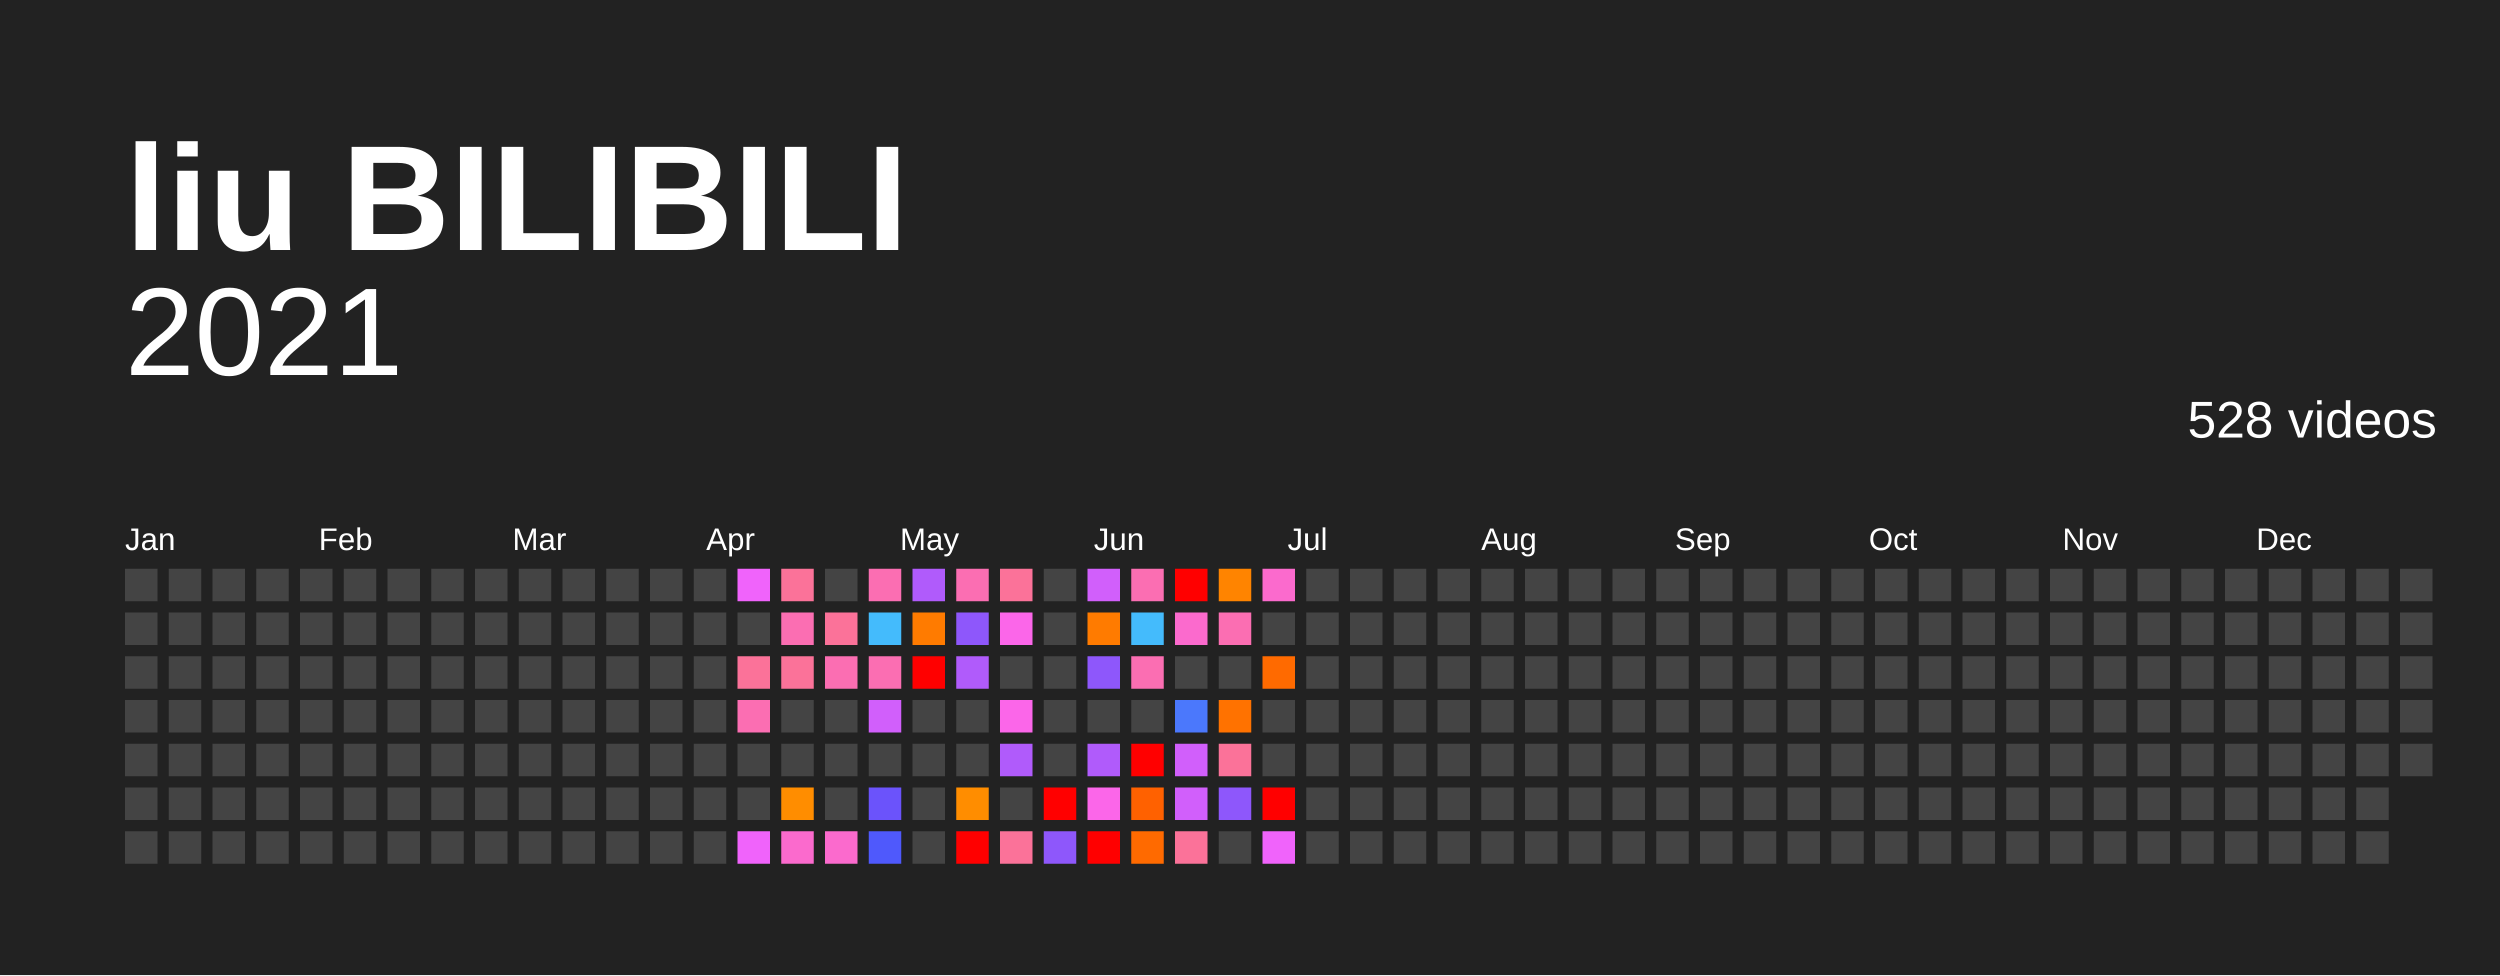
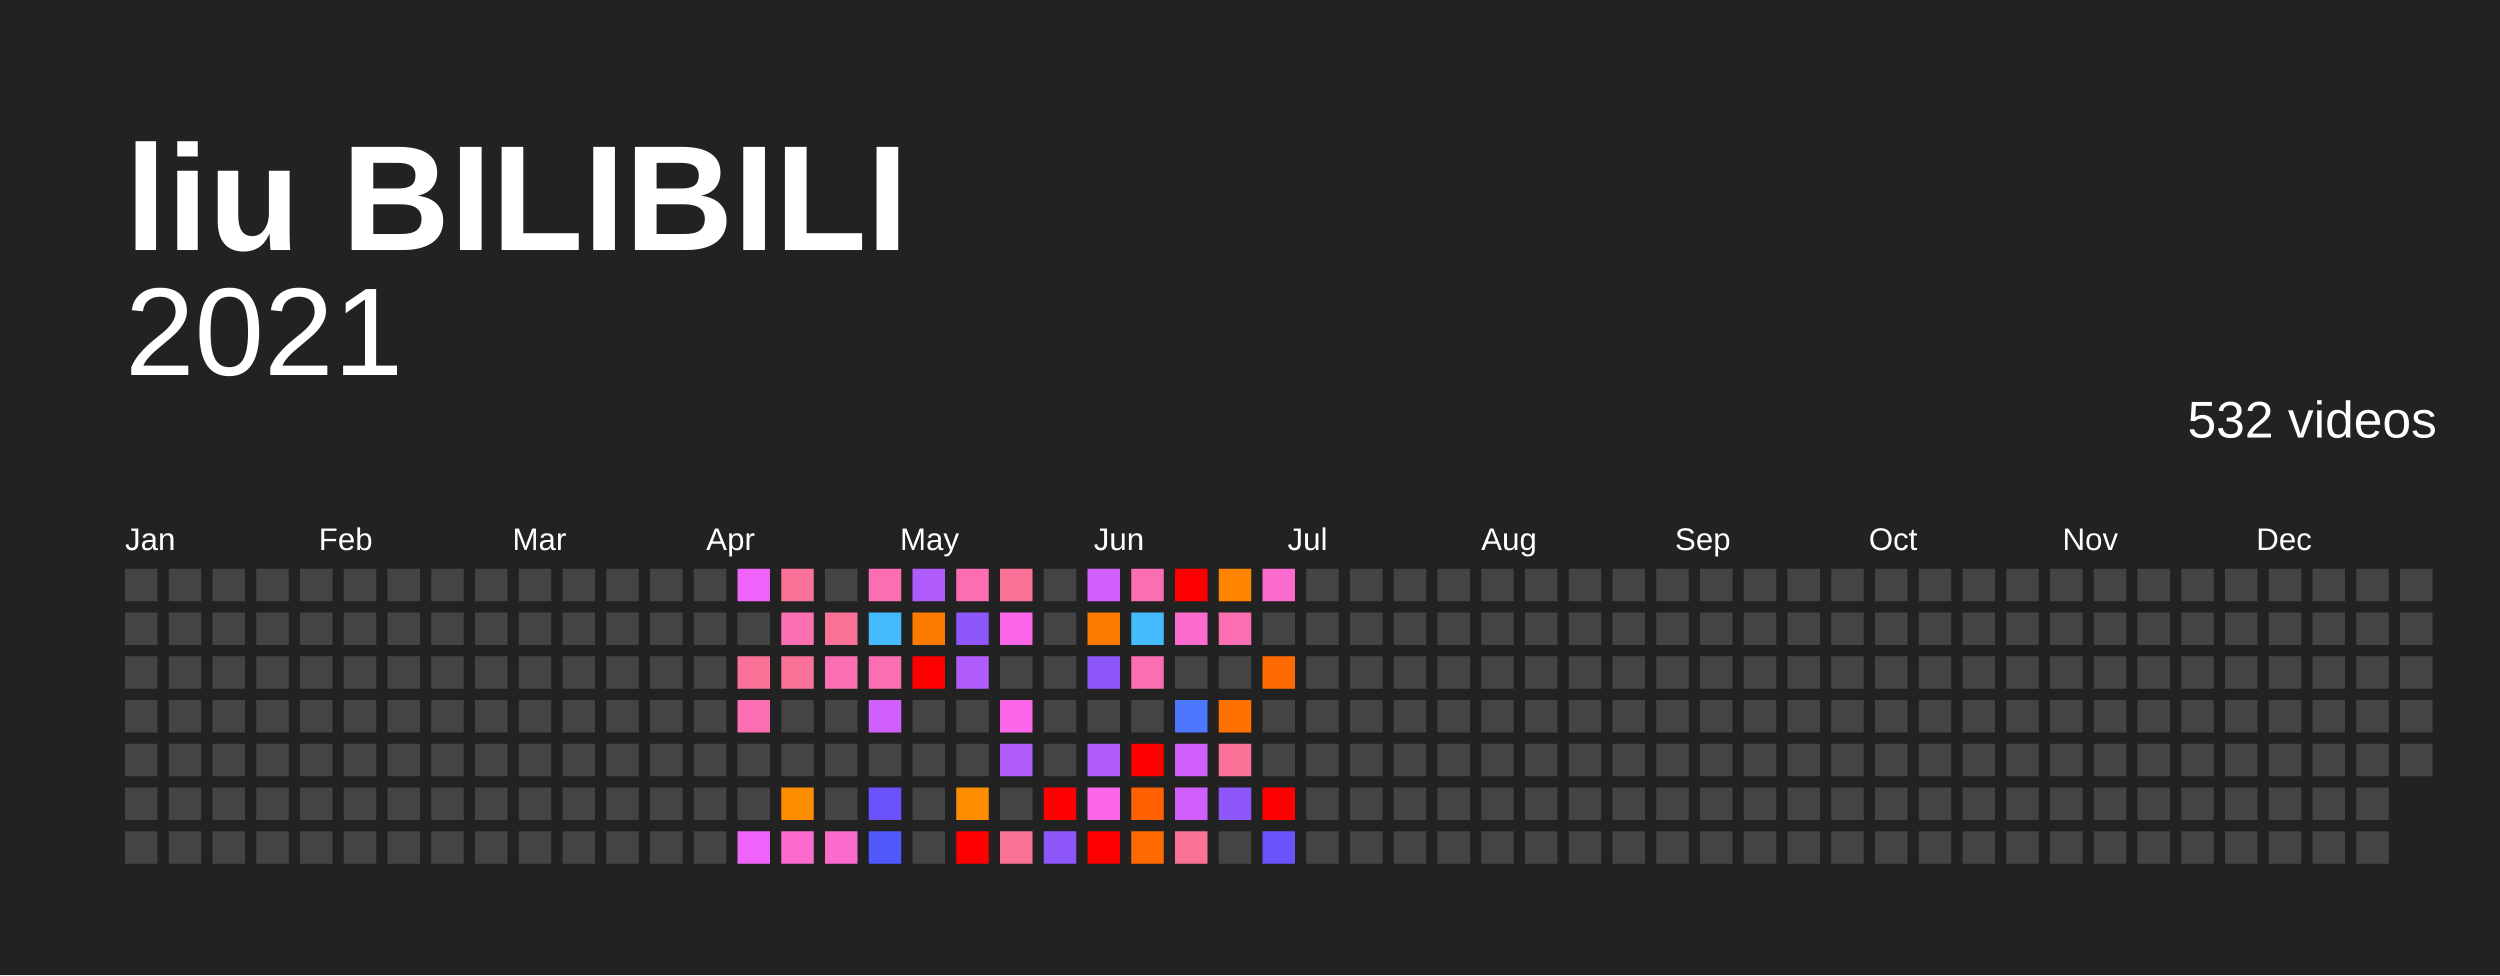
<svg xmlns="http://www.w3.org/2000/svg" baseProfile="full" height="78mm" version="1.1" viewBox="0,0,200,78" width="200mm">
  <defs />
  <rect fill="#222222" height="78" width="200" x="0" y="0" />
  <text fill="#FFFFFF" style="font-size:12px; font-family:Arial; font-weight:bold;" x="10" y="20">liu BILIBILI</text>
  <text alignment-baseline="hanging" fill="#FFFFFF" style="font-size:10.0px; font-family:Arial;" x="10" y="30">2021</text>
-   <text alignment-baseline="hanging" fill="#FFFFFF" style="font-size:4.125px; font-family:Arial;" x="175" y="35">528 videos</text>
+   <text alignment-baseline="hanging" fill="#FFFFFF" style="font-size:4.125px; font-family:Arial;" x="175" y="35">532 videos</text>
  <text fill="#FFFFFF" style="font-size:2.5px; font-family:Arial" x="10.0" y="44">Jan</text>
  <text fill="#FFFFFF" style="font-size:2.5px; font-family:Arial" x="25.5" y="44">Feb</text>
  <text fill="#FFFFFF" style="font-size:2.5px; font-family:Arial" x="41.0" y="44">Mar</text>
  <text fill="#FFFFFF" style="font-size:2.5px; font-family:Arial" x="56.5" y="44">Apr</text>
  <text fill="#FFFFFF" style="font-size:2.5px; font-family:Arial" x="72.0" y="44">May</text>
  <text fill="#FFFFFF" style="font-size:2.5px; font-family:Arial" x="87.5" y="44">Jun</text>
  <text fill="#FFFFFF" style="font-size:2.5px; font-family:Arial" x="103.0" y="44">Jul</text>
  <text fill="#FFFFFF" style="font-size:2.5px; font-family:Arial" x="118.5" y="44">Aug</text>
  <text fill="#FFFFFF" style="font-size:2.5px; font-family:Arial" x="134.0" y="44">Sep</text>
  <text fill="#FFFFFF" style="font-size:2.5px; font-family:Arial" x="149.5" y="44">Oct</text>
  <text fill="#FFFFFF" style="font-size:2.5px; font-family:Arial" x="165.0" y="44">Nov</text>
  <text fill="#FFFFFF" style="font-size:2.5px; font-family:Arial" x="180.5" y="44">Dec</text>
  <rect fill="#444444" height="2.6" width="2.6" x="10.0" y="45.5" />
  <rect fill="#444444" height="2.6" width="2.6" x="10.0" y="49.0" />
  <rect fill="#444444" height="2.6" width="2.6" x="10.0" y="52.5" />
  <rect fill="#444444" height="2.6" width="2.6" x="10.0" y="56.0" />
  <rect fill="#444444" height="2.6" width="2.6" x="10.0" y="59.5" />
  <rect fill="#444444" height="2.6" width="2.6" x="10.0" y="63.0" />
  <rect fill="#444444" height="2.6" width="2.6" x="10.0" y="66.5" />
  <rect fill="#444444" height="2.6" width="2.6" x="13.5" y="45.5" />
  <rect fill="#444444" height="2.6" width="2.6" x="13.5" y="49.0" />
  <rect fill="#444444" height="2.6" width="2.6" x="13.5" y="52.5" />
  <rect fill="#444444" height="2.6" width="2.6" x="13.5" y="56.0" />
  <rect fill="#444444" height="2.6" width="2.6" x="13.5" y="59.5" />
  <rect fill="#444444" height="2.6" width="2.6" x="13.5" y="63.0" />
  <rect fill="#444444" height="2.6" width="2.6" x="13.5" y="66.5" />
  <rect fill="#444444" height="2.6" width="2.6" x="17.0" y="45.5" />
  <rect fill="#444444" height="2.6" width="2.6" x="17.0" y="49.0" />
  <rect fill="#444444" height="2.6" width="2.6" x="17.0" y="52.5" />
  <rect fill="#444444" height="2.6" width="2.6" x="17.0" y="56.0" />
  <rect fill="#444444" height="2.6" width="2.6" x="17.0" y="59.5" />
  <rect fill="#444444" height="2.6" width="2.6" x="17.0" y="63.0" />
  <rect fill="#444444" height="2.6" width="2.6" x="17.0" y="66.5" />
  <rect fill="#444444" height="2.6" width="2.6" x="20.5" y="45.5" />
  <rect fill="#444444" height="2.6" width="2.6" x="20.5" y="49.0" />
  <rect fill="#444444" height="2.6" width="2.6" x="20.5" y="52.5" />
  <rect fill="#444444" height="2.6" width="2.6" x="20.5" y="56.0" />
  <rect fill="#444444" height="2.6" width="2.6" x="20.5" y="59.5" />
  <rect fill="#444444" height="2.6" width="2.6" x="20.5" y="63.0" />
  <rect fill="#444444" height="2.6" width="2.6" x="20.5" y="66.5" />
  <rect fill="#444444" height="2.6" width="2.6" x="24.0" y="45.5" />
  <rect fill="#444444" height="2.6" width="2.6" x="24.0" y="49.0" />
  <rect fill="#444444" height="2.6" width="2.6" x="24.0" y="52.5" />
  <rect fill="#444444" height="2.6" width="2.6" x="24.0" y="56.0" />
  <rect fill="#444444" height="2.6" width="2.6" x="24.0" y="59.5" />
  <rect fill="#444444" height="2.6" width="2.6" x="24.0" y="63.0" />
  <rect fill="#444444" height="2.6" width="2.6" x="24.0" y="66.5" />
  <rect fill="#444444" height="2.6" width="2.6" x="27.5" y="45.5" />
  <rect fill="#444444" height="2.6" width="2.6" x="27.5" y="49.0" />
  <rect fill="#444444" height="2.6" width="2.6" x="27.5" y="52.5" />
  <rect fill="#444444" height="2.6" width="2.6" x="27.5" y="56.0" />
  <rect fill="#444444" height="2.6" width="2.6" x="27.5" y="59.5" />
  <rect fill="#444444" height="2.6" width="2.6" x="27.5" y="63.0" />
  <rect fill="#444444" height="2.6" width="2.6" x="27.5" y="66.5" />
  <rect fill="#444444" height="2.6" width="2.6" x="31.0" y="45.5" />
  <rect fill="#444444" height="2.6" width="2.6" x="31.0" y="49.0" />
  <rect fill="#444444" height="2.6" width="2.6" x="31.0" y="52.5" />
  <rect fill="#444444" height="2.6" width="2.6" x="31.0" y="56.0" />
  <rect fill="#444444" height="2.6" width="2.6" x="31.0" y="59.5" />
  <rect fill="#444444" height="2.6" width="2.6" x="31.0" y="63.0" />
  <rect fill="#444444" height="2.6" width="2.6" x="31.0" y="66.5" />
  <rect fill="#444444" height="2.6" width="2.6" x="34.5" y="45.5" />
  <rect fill="#444444" height="2.6" width="2.6" x="34.5" y="49.0" />
  <rect fill="#444444" height="2.6" width="2.6" x="34.5" y="52.5" />
  <rect fill="#444444" height="2.6" width="2.6" x="34.5" y="56.0" />
  <rect fill="#444444" height="2.6" width="2.6" x="34.5" y="59.5" />
  <rect fill="#444444" height="2.6" width="2.6" x="34.5" y="63.0" />
  <rect fill="#444444" height="2.6" width="2.6" x="34.5" y="66.5" />
  <rect fill="#444444" height="2.6" width="2.6" x="38.0" y="45.5" />
  <rect fill="#444444" height="2.6" width="2.6" x="38.0" y="49.0" />
  <rect fill="#444444" height="2.6" width="2.6" x="38.0" y="52.5" />
  <rect fill="#444444" height="2.6" width="2.6" x="38.0" y="56.0" />
  <rect fill="#444444" height="2.6" width="2.6" x="38.0" y="59.5" />
  <rect fill="#444444" height="2.6" width="2.6" x="38.0" y="63.0" />
  <rect fill="#444444" height="2.6" width="2.6" x="38.0" y="66.5" />
  <rect fill="#444444" height="2.6" width="2.6" x="41.5" y="45.5" />
  <rect fill="#444444" height="2.6" width="2.6" x="41.5" y="49.0" />
  <rect fill="#444444" height="2.6" width="2.6" x="41.5" y="52.5" />
  <rect fill="#444444" height="2.6" width="2.6" x="41.5" y="56.0" />
  <rect fill="#444444" height="2.6" width="2.6" x="41.5" y="59.5" />
  <rect fill="#444444" height="2.6" width="2.6" x="41.5" y="63.0" />
  <rect fill="#444444" height="2.6" width="2.6" x="41.5" y="66.5" />
  <rect fill="#444444" height="2.6" width="2.6" x="45.0" y="45.5" />
  <rect fill="#444444" height="2.6" width="2.6" x="45.0" y="49.0" />
  <rect fill="#444444" height="2.6" width="2.6" x="45.0" y="52.5" />
  <rect fill="#444444" height="2.6" width="2.6" x="45.0" y="56.0" />
  <rect fill="#444444" height="2.6" width="2.6" x="45.0" y="59.5" />
  <rect fill="#444444" height="2.6" width="2.6" x="45.0" y="63.0" />
  <rect fill="#444444" height="2.6" width="2.6" x="45.0" y="66.5" />
  <rect fill="#444444" height="2.6" width="2.6" x="48.5" y="45.5" />
  <rect fill="#444444" height="2.6" width="2.6" x="48.5" y="49.0" />
  <rect fill="#444444" height="2.6" width="2.6" x="48.5" y="52.5" />
  <rect fill="#444444" height="2.6" width="2.6" x="48.5" y="56.0" />
  <rect fill="#444444" height="2.6" width="2.6" x="48.5" y="59.5" />
  <rect fill="#444444" height="2.6" width="2.6" x="48.5" y="63.0" />
  <rect fill="#444444" height="2.6" width="2.6" x="48.5" y="66.5" />
  <rect fill="#444444" height="2.6" width="2.6" x="52.0" y="45.5" />
  <rect fill="#444444" height="2.6" width="2.6" x="52.0" y="49.0" />
  <rect fill="#444444" height="2.6" width="2.6" x="52.0" y="52.5" />
  <rect fill="#444444" height="2.6" width="2.6" x="52.0" y="56.0" />
  <rect fill="#444444" height="2.6" width="2.6" x="52.0" y="59.5" />
  <rect fill="#444444" height="2.6" width="2.6" x="52.0" y="63.0" />
  <rect fill="#444444" height="2.6" width="2.6" x="52.0" y="66.5" />
  <rect fill="#444444" height="2.6" width="2.6" x="55.5" y="45.5" />
  <rect fill="#444444" height="2.6" width="2.6" x="55.5" y="49.0" />
  <rect fill="#444444" height="2.6" width="2.6" x="55.5" y="52.5" />
  <rect fill="#444444" height="2.6" width="2.6" x="55.5" y="56.0" />
  <rect fill="#444444" height="2.6" width="2.6" x="55.5" y="59.5" />
  <rect fill="#444444" height="2.6" width="2.6" x="55.5" y="63.0" />
  <rect fill="#444444" height="2.6" width="2.6" x="55.5" y="66.5" />
  <rect fill="#f063fb" height="2.6" width="2.6" x="59.0" y="45.5" />
  <rect fill="#444444" height="2.6" width="2.6" x="59.0" y="49.0" />
  <rect fill="#fb7299" height="2.6" width="2.6" x="59.0" y="52.5" />
  <rect fill="#fb6eb2" height="2.6" width="2.6" x="59.0" y="56.0" />
  <rect fill="#444444" height="2.6" width="2.6" x="59.0" y="59.5" />
  <rect fill="#444444" height="2.6" width="2.6" x="59.0" y="63.0" />
  <rect fill="#f063fb" height="2.6" width="2.6" x="59.0" y="66.5" />
  <rect fill="#fb7299" height="2.6" width="2.6" x="62.5" y="45.5" />
  <rect fill="#fb6eb2" height="2.6" width="2.6" x="62.5" y="49.0" />
  <rect fill="#fb7299" height="2.6" width="2.6" x="62.5" y="52.5" />
  <rect fill="#444444" height="2.6" width="2.6" x="62.5" y="56.0" />
  <rect fill="#444444" height="2.6" width="2.6" x="62.5" y="59.5" />
  <rect fill="#ff8d00" height="2.6" width="2.6" x="62.5" y="63.0" />
  <rect fill="#fb6acd" height="2.6" width="2.6" x="62.5" y="66.5" />
  <rect fill="#444444" height="2.6" width="2.6" x="66.0" y="45.5" />
  <rect fill="#fb7299" height="2.6" width="2.6" x="66.0" y="49.0" />
  <rect fill="#fb6eb2" height="2.6" width="2.6" x="66.0" y="52.5" />
  <rect fill="#444444" height="2.6" width="2.6" x="66.0" y="56.0" />
  <rect fill="#444444" height="2.6" width="2.6" x="66.0" y="59.5" />
  <rect fill="#444444" height="2.6" width="2.6" x="66.0" y="63.0" />
  <rect fill="#fb6acd" height="2.6" width="2.6" x="66.0" y="66.5" />
  <rect fill="#fb6eb2" height="2.6" width="2.6" x="69.5" y="45.5" />
  <rect fill="#44bbfc" height="2.6" width="2.6" x="69.5" y="49.0" />
  <rect fill="#fb6eb2" height="2.6" width="2.6" x="69.5" y="52.5" />
  <rect fill="#d15ffb" height="2.6" width="2.6" x="69.5" y="56.0" />
  <rect fill="#444444" height="2.6" width="2.6" x="69.5" y="59.5" />
  <rect fill="#6b53fb" height="2.6" width="2.6" x="69.5" y="63.0" />
  <rect fill="#4f59fc" height="2.6" width="2.6" x="69.5" y="66.5" />
  <rect fill="#b05bfb" height="2.6" width="2.6" x="73.0" y="45.5" />
  <rect fill="#ff7b00" height="2.6" width="2.6" x="73.0" y="49.0" />
  <rect fill="red" height="2.6" width="2.6" x="73.0" y="52.5" />
  <rect fill="#444444" height="2.6" width="2.6" x="73.0" y="56.0" />
  <rect fill="#444444" height="2.6" width="2.6" x="73.0" y="59.5" />
  <rect fill="#444444" height="2.6" width="2.6" x="73.0" y="63.0" />
  <rect fill="#444444" height="2.6" width="2.6" x="73.0" y="66.5" />
  <rect fill="#fb6eb2" height="2.6" width="2.6" x="76.5" y="45.5" />
  <rect fill="#8e57fb" height="2.6" width="2.6" x="76.5" y="49.0" />
  <rect fill="#b05bfb" height="2.6" width="2.6" x="76.5" y="52.5" />
  <rect fill="#444444" height="2.6" width="2.6" x="76.5" y="56.0" />
  <rect fill="#444444" height="2.6" width="2.6" x="76.5" y="59.5" />
  <rect fill="#ff8d00" height="2.6" width="2.6" x="76.5" y="63.0" />
  <rect fill="red" height="2.6" width="2.6" x="76.5" y="66.5" />
  <rect fill="#fb7299" height="2.6" width="2.6" x="80.0" y="45.5" />
  <rect fill="#fb66e9" height="2.6" width="2.6" x="80.0" y="49.0" />
  <rect fill="#444444" height="2.6" width="2.6" x="80.0" y="52.5" />
  <rect fill="#fb66e9" height="2.6" width="2.6" x="80.0" y="56.0" />
  <rect fill="#b05bfb" height="2.6" width="2.6" x="80.0" y="59.5" />
  <rect fill="#444444" height="2.6" width="2.6" x="80.0" y="63.0" />
  <rect fill="#fb7299" height="2.6" width="2.6" x="80.0" y="66.5" />
  <rect fill="#444444" height="2.6" width="2.6" x="83.5" y="45.5" />
  <rect fill="#444444" height="2.6" width="2.6" x="83.5" y="49.0" />
  <rect fill="#444444" height="2.6" width="2.6" x="83.5" y="52.5" />
  <rect fill="#444444" height="2.6" width="2.6" x="83.5" y="56.0" />
  <rect fill="#444444" height="2.6" width="2.6" x="83.5" y="59.5" />
  <rect fill="red" height="2.6" width="2.6" x="83.5" y="63.0" />
  <rect fill="#8e57fb" height="2.6" width="2.6" x="83.5" y="66.5" />
  <rect fill="#d15ffb" height="2.6" width="2.6" x="87.0" y="45.5" />
  <rect fill="#ff7b00" height="2.6" width="2.6" x="87.0" y="49.0" />
  <rect fill="#8e57fb" height="2.6" width="2.6" x="87.0" y="52.5" />
  <rect fill="#444444" height="2.6" width="2.6" x="87.0" y="56.0" />
  <rect fill="#b05bfb" height="2.6" width="2.6" x="87.0" y="59.5" />
  <rect fill="#fb66e9" height="2.6" width="2.6" x="87.0" y="63.0" />
  <rect fill="red" height="2.6" width="2.6" x="87.0" y="66.5" />
  <rect fill="#fb6eb2" height="2.6" width="2.6" x="90.5" y="45.5" />
  <rect fill="#44bbfc" height="2.6" width="2.6" x="90.5" y="49.0" />
  <rect fill="#fb6eb2" height="2.6" width="2.6" x="90.5" y="52.5" />
  <rect fill="#444444" height="2.6" width="2.6" x="90.5" y="56.0" />
  <rect fill="red" height="2.6" width="2.6" x="90.5" y="59.5" />
  <rect fill="#ff6100" height="2.6" width="2.6" x="90.5" y="63.0" />
  <rect fill="#ff6a00" height="2.6" width="2.6" x="90.5" y="66.5" />
  <rect fill="red" height="2.6" width="2.6" x="94.0" y="45.5" />
  <rect fill="#fb6acd" height="2.6" width="2.6" x="94.0" y="49.0" />
  <rect fill="#444444" height="2.6" width="2.6" x="94.0" y="52.5" />
  <rect fill="#4b78fc" height="2.6" width="2.6" x="94.0" y="56.0" />
  <rect fill="#d15ffb" height="2.6" width="2.6" x="94.0" y="59.5" />
  <rect fill="#d15ffb" height="2.6" width="2.6" x="94.0" y="63.0" />
  <rect fill="#fb7299" height="2.6" width="2.6" x="94.0" y="66.5" />
  <rect fill="#ff8400" height="2.6" width="2.6" x="97.5" y="45.5" />
  <rect fill="#fb6eb2" height="2.6" width="2.6" x="97.5" y="49.0" />
  <rect fill="#444444" height="2.6" width="2.6" x="97.5" y="52.5" />
  <rect fill="#ff7200" height="2.6" width="2.6" x="97.5" y="56.0" />
  <rect fill="#fb7299" height="2.6" width="2.6" x="97.5" y="59.5" />
  <rect fill="#8e57fb" height="2.6" width="2.6" x="97.5" y="63.0" />
  <rect fill="#444444" height="2.6" width="2.6" x="97.5" y="66.5" />
  <rect fill="#fb6acd" height="2.6" width="2.6" x="101.0" y="45.5" />
  <rect fill="#444444" height="2.6" width="2.6" x="101.0" y="49.0" />
  <rect fill="#ff6a00" height="2.6" width="2.6" x="101.0" y="52.5" />
  <rect fill="#444444" height="2.6" width="2.6" x="101.0" y="56.0" />
  <rect fill="#444444" height="2.6" width="2.6" x="101.0" y="59.5" />
  <rect fill="red" height="2.6" width="2.6" x="101.0" y="63.0" />
-   <rect fill="#f063fb" height="2.6" width="2.6" x="101.0" y="66.5" />
+   <rect fill="#6b53fb" height="2.6" width="2.6" x="101.0" y="66.5" />
  <rect fill="#444444" height="2.6" width="2.6" x="104.5" y="45.5" />
  <rect fill="#444444" height="2.6" width="2.6" x="104.5" y="49.0" />
  <rect fill="#444444" height="2.6" width="2.6" x="104.5" y="52.5" />
  <rect fill="#444444" height="2.6" width="2.6" x="104.5" y="56.0" />
  <rect fill="#444444" height="2.6" width="2.6" x="104.5" y="59.5" />
  <rect fill="#444444" height="2.6" width="2.6" x="104.5" y="63.0" />
  <rect fill="#444444" height="2.6" width="2.6" x="104.5" y="66.5" />
  <rect fill="#444444" height="2.6" width="2.6" x="108.0" y="45.5" />
  <rect fill="#444444" height="2.6" width="2.6" x="108.0" y="49.0" />
  <rect fill="#444444" height="2.6" width="2.6" x="108.0" y="52.5" />
  <rect fill="#444444" height="2.6" width="2.6" x="108.0" y="56.0" />
  <rect fill="#444444" height="2.6" width="2.6" x="108.0" y="59.5" />
  <rect fill="#444444" height="2.6" width="2.6" x="108.0" y="63.0" />
  <rect fill="#444444" height="2.6" width="2.6" x="108.0" y="66.5" />
  <rect fill="#444444" height="2.6" width="2.6" x="111.5" y="45.5" />
  <rect fill="#444444" height="2.6" width="2.6" x="111.5" y="49.0" />
  <rect fill="#444444" height="2.6" width="2.6" x="111.5" y="52.5" />
  <rect fill="#444444" height="2.6" width="2.6" x="111.5" y="56.0" />
  <rect fill="#444444" height="2.6" width="2.6" x="111.5" y="59.5" />
  <rect fill="#444444" height="2.6" width="2.6" x="111.5" y="63.0" />
  <rect fill="#444444" height="2.6" width="2.6" x="111.5" y="66.5" />
  <rect fill="#444444" height="2.6" width="2.6" x="115.0" y="45.5" />
  <rect fill="#444444" height="2.6" width="2.6" x="115.0" y="49.0" />
  <rect fill="#444444" height="2.6" width="2.6" x="115.0" y="52.5" />
  <rect fill="#444444" height="2.6" width="2.6" x="115.0" y="56.0" />
  <rect fill="#444444" height="2.6" width="2.6" x="115.0" y="59.5" />
  <rect fill="#444444" height="2.6" width="2.6" x="115.0" y="63.0" />
  <rect fill="#444444" height="2.6" width="2.6" x="115.0" y="66.5" />
  <rect fill="#444444" height="2.6" width="2.6" x="118.5" y="45.5" />
  <rect fill="#444444" height="2.6" width="2.6" x="118.5" y="49.0" />
  <rect fill="#444444" height="2.6" width="2.6" x="118.5" y="52.5" />
  <rect fill="#444444" height="2.6" width="2.6" x="118.5" y="56.0" />
  <rect fill="#444444" height="2.6" width="2.6" x="118.5" y="59.5" />
  <rect fill="#444444" height="2.6" width="2.6" x="118.5" y="63.0" />
  <rect fill="#444444" height="2.6" width="2.6" x="118.5" y="66.5" />
  <rect fill="#444444" height="2.6" width="2.6" x="122.0" y="45.5" />
  <rect fill="#444444" height="2.6" width="2.6" x="122.0" y="49.0" />
  <rect fill="#444444" height="2.6" width="2.6" x="122.0" y="52.5" />
  <rect fill="#444444" height="2.6" width="2.6" x="122.0" y="56.0" />
  <rect fill="#444444" height="2.6" width="2.6" x="122.0" y="59.5" />
  <rect fill="#444444" height="2.6" width="2.6" x="122.0" y="63.0" />
  <rect fill="#444444" height="2.6" width="2.6" x="122.0" y="66.5" />
  <rect fill="#444444" height="2.6" width="2.6" x="125.5" y="45.5" />
  <rect fill="#444444" height="2.6" width="2.6" x="125.5" y="49.0" />
  <rect fill="#444444" height="2.6" width="2.6" x="125.5" y="52.5" />
  <rect fill="#444444" height="2.6" width="2.6" x="125.5" y="56.0" />
  <rect fill="#444444" height="2.6" width="2.6" x="125.5" y="59.5" />
  <rect fill="#444444" height="2.6" width="2.6" x="125.5" y="63.0" />
  <rect fill="#444444" height="2.6" width="2.6" x="125.5" y="66.5" />
  <rect fill="#444444" height="2.6" width="2.6" x="129.0" y="45.5" />
  <rect fill="#444444" height="2.6" width="2.6" x="129.0" y="49.0" />
  <rect fill="#444444" height="2.6" width="2.6" x="129.0" y="52.5" />
  <rect fill="#444444" height="2.6" width="2.6" x="129.0" y="56.0" />
  <rect fill="#444444" height="2.6" width="2.6" x="129.0" y="59.5" />
  <rect fill="#444444" height="2.6" width="2.6" x="129.0" y="63.0" />
  <rect fill="#444444" height="2.6" width="2.6" x="129.0" y="66.5" />
  <rect fill="#444444" height="2.6" width="2.6" x="132.5" y="45.5" />
  <rect fill="#444444" height="2.6" width="2.6" x="132.5" y="49.0" />
  <rect fill="#444444" height="2.6" width="2.6" x="132.5" y="52.5" />
  <rect fill="#444444" height="2.6" width="2.6" x="132.5" y="56.0" />
  <rect fill="#444444" height="2.6" width="2.6" x="132.5" y="59.5" />
  <rect fill="#444444" height="2.6" width="2.6" x="132.5" y="63.0" />
  <rect fill="#444444" height="2.6" width="2.6" x="132.5" y="66.5" />
  <rect fill="#444444" height="2.6" width="2.6" x="136.0" y="45.5" />
  <rect fill="#444444" height="2.6" width="2.6" x="136.0" y="49.0" />
  <rect fill="#444444" height="2.6" width="2.6" x="136.0" y="52.5" />
  <rect fill="#444444" height="2.6" width="2.6" x="136.0" y="56.0" />
  <rect fill="#444444" height="2.6" width="2.6" x="136.0" y="59.5" />
  <rect fill="#444444" height="2.6" width="2.6" x="136.0" y="63.0" />
  <rect fill="#444444" height="2.6" width="2.6" x="136.0" y="66.5" />
  <rect fill="#444444" height="2.6" width="2.6" x="139.5" y="45.5" />
  <rect fill="#444444" height="2.6" width="2.6" x="139.5" y="49.0" />
  <rect fill="#444444" height="2.6" width="2.6" x="139.5" y="52.5" />
  <rect fill="#444444" height="2.6" width="2.6" x="139.5" y="56.0" />
  <rect fill="#444444" height="2.6" width="2.6" x="139.5" y="59.5" />
  <rect fill="#444444" height="2.6" width="2.6" x="139.5" y="63.0" />
  <rect fill="#444444" height="2.6" width="2.6" x="139.5" y="66.5" />
  <rect fill="#444444" height="2.6" width="2.6" x="143.0" y="45.5" />
  <rect fill="#444444" height="2.6" width="2.6" x="143.0" y="49.0" />
  <rect fill="#444444" height="2.6" width="2.6" x="143.0" y="52.5" />
  <rect fill="#444444" height="2.6" width="2.6" x="143.0" y="56.0" />
  <rect fill="#444444" height="2.6" width="2.6" x="143.0" y="59.5" />
  <rect fill="#444444" height="2.6" width="2.6" x="143.0" y="63.0" />
  <rect fill="#444444" height="2.6" width="2.6" x="143.0" y="66.5" />
  <rect fill="#444444" height="2.6" width="2.6" x="146.5" y="45.5" />
  <rect fill="#444444" height="2.6" width="2.6" x="146.5" y="49.0" />
  <rect fill="#444444" height="2.6" width="2.6" x="146.5" y="52.5" />
  <rect fill="#444444" height="2.6" width="2.6" x="146.5" y="56.0" />
  <rect fill="#444444" height="2.6" width="2.6" x="146.5" y="59.5" />
  <rect fill="#444444" height="2.6" width="2.6" x="146.5" y="63.0" />
  <rect fill="#444444" height="2.6" width="2.6" x="146.5" y="66.5" />
  <rect fill="#444444" height="2.6" width="2.6" x="150.0" y="45.5" />
  <rect fill="#444444" height="2.6" width="2.6" x="150.0" y="49.0" />
  <rect fill="#444444" height="2.6" width="2.6" x="150.0" y="52.5" />
  <rect fill="#444444" height="2.6" width="2.6" x="150.0" y="56.0" />
  <rect fill="#444444" height="2.6" width="2.6" x="150.0" y="59.5" />
  <rect fill="#444444" height="2.6" width="2.6" x="150.0" y="63.0" />
  <rect fill="#444444" height="2.6" width="2.6" x="150.0" y="66.5" />
  <rect fill="#444444" height="2.6" width="2.6" x="153.5" y="45.5" />
  <rect fill="#444444" height="2.6" width="2.6" x="153.5" y="49.0" />
  <rect fill="#444444" height="2.6" width="2.6" x="153.5" y="52.5" />
  <rect fill="#444444" height="2.6" width="2.6" x="153.5" y="56.0" />
  <rect fill="#444444" height="2.6" width="2.6" x="153.5" y="59.5" />
  <rect fill="#444444" height="2.6" width="2.6" x="153.5" y="63.0" />
  <rect fill="#444444" height="2.6" width="2.6" x="153.5" y="66.5" />
  <rect fill="#444444" height="2.6" width="2.6" x="157.0" y="45.5" />
  <rect fill="#444444" height="2.6" width="2.6" x="157.0" y="49.0" />
  <rect fill="#444444" height="2.6" width="2.6" x="157.0" y="52.5" />
  <rect fill="#444444" height="2.6" width="2.6" x="157.0" y="56.0" />
  <rect fill="#444444" height="2.6" width="2.6" x="157.0" y="59.5" />
  <rect fill="#444444" height="2.6" width="2.6" x="157.0" y="63.0" />
  <rect fill="#444444" height="2.6" width="2.6" x="157.0" y="66.5" />
  <rect fill="#444444" height="2.6" width="2.6" x="160.5" y="45.5" />
  <rect fill="#444444" height="2.6" width="2.6" x="160.5" y="49.0" />
  <rect fill="#444444" height="2.6" width="2.6" x="160.5" y="52.5" />
  <rect fill="#444444" height="2.6" width="2.6" x="160.5" y="56.0" />
  <rect fill="#444444" height="2.6" width="2.6" x="160.5" y="59.5" />
  <rect fill="#444444" height="2.6" width="2.6" x="160.5" y="63.0" />
  <rect fill="#444444" height="2.6" width="2.6" x="160.5" y="66.5" />
  <rect fill="#444444" height="2.6" width="2.6" x="164.0" y="45.5" />
  <rect fill="#444444" height="2.6" width="2.6" x="164.0" y="49.0" />
  <rect fill="#444444" height="2.6" width="2.6" x="164.0" y="52.5" />
  <rect fill="#444444" height="2.6" width="2.6" x="164.0" y="56.0" />
  <rect fill="#444444" height="2.6" width="2.6" x="164.0" y="59.5" />
  <rect fill="#444444" height="2.6" width="2.6" x="164.0" y="63.0" />
  <rect fill="#444444" height="2.6" width="2.6" x="164.0" y="66.5" />
  <rect fill="#444444" height="2.6" width="2.6" x="167.5" y="45.5" />
  <rect fill="#444444" height="2.6" width="2.6" x="167.5" y="49.0" />
  <rect fill="#444444" height="2.6" width="2.6" x="167.5" y="52.5" />
  <rect fill="#444444" height="2.6" width="2.6" x="167.5" y="56.0" />
  <rect fill="#444444" height="2.6" width="2.6" x="167.5" y="59.5" />
  <rect fill="#444444" height="2.6" width="2.6" x="167.5" y="63.0" />
  <rect fill="#444444" height="2.6" width="2.6" x="167.5" y="66.5" />
  <rect fill="#444444" height="2.6" width="2.6" x="171.0" y="45.5" />
  <rect fill="#444444" height="2.6" width="2.6" x="171.0" y="49.0" />
  <rect fill="#444444" height="2.6" width="2.6" x="171.0" y="52.5" />
  <rect fill="#444444" height="2.6" width="2.6" x="171.0" y="56.0" />
  <rect fill="#444444" height="2.6" width="2.6" x="171.0" y="59.5" />
  <rect fill="#444444" height="2.6" width="2.6" x="171.0" y="63.0" />
  <rect fill="#444444" height="2.6" width="2.6" x="171.0" y="66.5" />
  <rect fill="#444444" height="2.6" width="2.6" x="174.5" y="45.5" />
  <rect fill="#444444" height="2.6" width="2.6" x="174.5" y="49.0" />
  <rect fill="#444444" height="2.6" width="2.6" x="174.5" y="52.5" />
  <rect fill="#444444" height="2.6" width="2.6" x="174.5" y="56.0" />
  <rect fill="#444444" height="2.6" width="2.6" x="174.5" y="59.5" />
  <rect fill="#444444" height="2.6" width="2.6" x="174.5" y="63.0" />
  <rect fill="#444444" height="2.6" width="2.6" x="174.5" y="66.5" />
  <rect fill="#444444" height="2.6" width="2.6" x="178.0" y="45.5" />
  <rect fill="#444444" height="2.6" width="2.6" x="178.0" y="49.0" />
  <rect fill="#444444" height="2.6" width="2.6" x="178.0" y="52.5" />
  <rect fill="#444444" height="2.6" width="2.6" x="178.0" y="56.0" />
  <rect fill="#444444" height="2.6" width="2.6" x="178.0" y="59.5" />
  <rect fill="#444444" height="2.6" width="2.6" x="178.0" y="63.0" />
  <rect fill="#444444" height="2.6" width="2.6" x="178.0" y="66.5" />
  <rect fill="#444444" height="2.6" width="2.6" x="181.5" y="45.5" />
  <rect fill="#444444" height="2.6" width="2.6" x="181.5" y="49.0" />
  <rect fill="#444444" height="2.6" width="2.6" x="181.5" y="52.5" />
  <rect fill="#444444" height="2.6" width="2.6" x="181.5" y="56.0" />
  <rect fill="#444444" height="2.6" width="2.6" x="181.5" y="59.5" />
  <rect fill="#444444" height="2.6" width="2.6" x="181.5" y="63.0" />
  <rect fill="#444444" height="2.6" width="2.6" x="181.5" y="66.5" />
  <rect fill="#444444" height="2.6" width="2.6" x="185.0" y="45.5" />
  <rect fill="#444444" height="2.6" width="2.6" x="185.0" y="49.0" />
  <rect fill="#444444" height="2.6" width="2.6" x="185.0" y="52.5" />
  <rect fill="#444444" height="2.6" width="2.6" x="185.0" y="56.0" />
  <rect fill="#444444" height="2.6" width="2.6" x="185.0" y="59.5" />
  <rect fill="#444444" height="2.6" width="2.6" x="185.0" y="63.0" />
  <rect fill="#444444" height="2.6" width="2.6" x="185.0" y="66.5" />
  <rect fill="#444444" height="2.6" width="2.6" x="188.5" y="45.5" />
  <rect fill="#444444" height="2.6" width="2.6" x="188.5" y="49.0" />
  <rect fill="#444444" height="2.6" width="2.6" x="188.5" y="52.5" />
  <rect fill="#444444" height="2.6" width="2.6" x="188.5" y="56.0" />
  <rect fill="#444444" height="2.6" width="2.6" x="188.5" y="59.5" />
  <rect fill="#444444" height="2.6" width="2.6" x="188.5" y="63.0" />
  <rect fill="#444444" height="2.6" width="2.6" x="188.5" y="66.5" />
  <rect fill="#444444" height="2.6" width="2.6" x="192.0" y="45.5" />
  <rect fill="#444444" height="2.6" width="2.6" x="192.0" y="49.0" />
  <rect fill="#444444" height="2.6" width="2.6" x="192.0" y="52.5" />
  <rect fill="#444444" height="2.6" width="2.6" x="192.0" y="56.0" />
  <rect fill="#444444" height="2.6" width="2.6" x="192.0" y="59.5" />
</svg>
